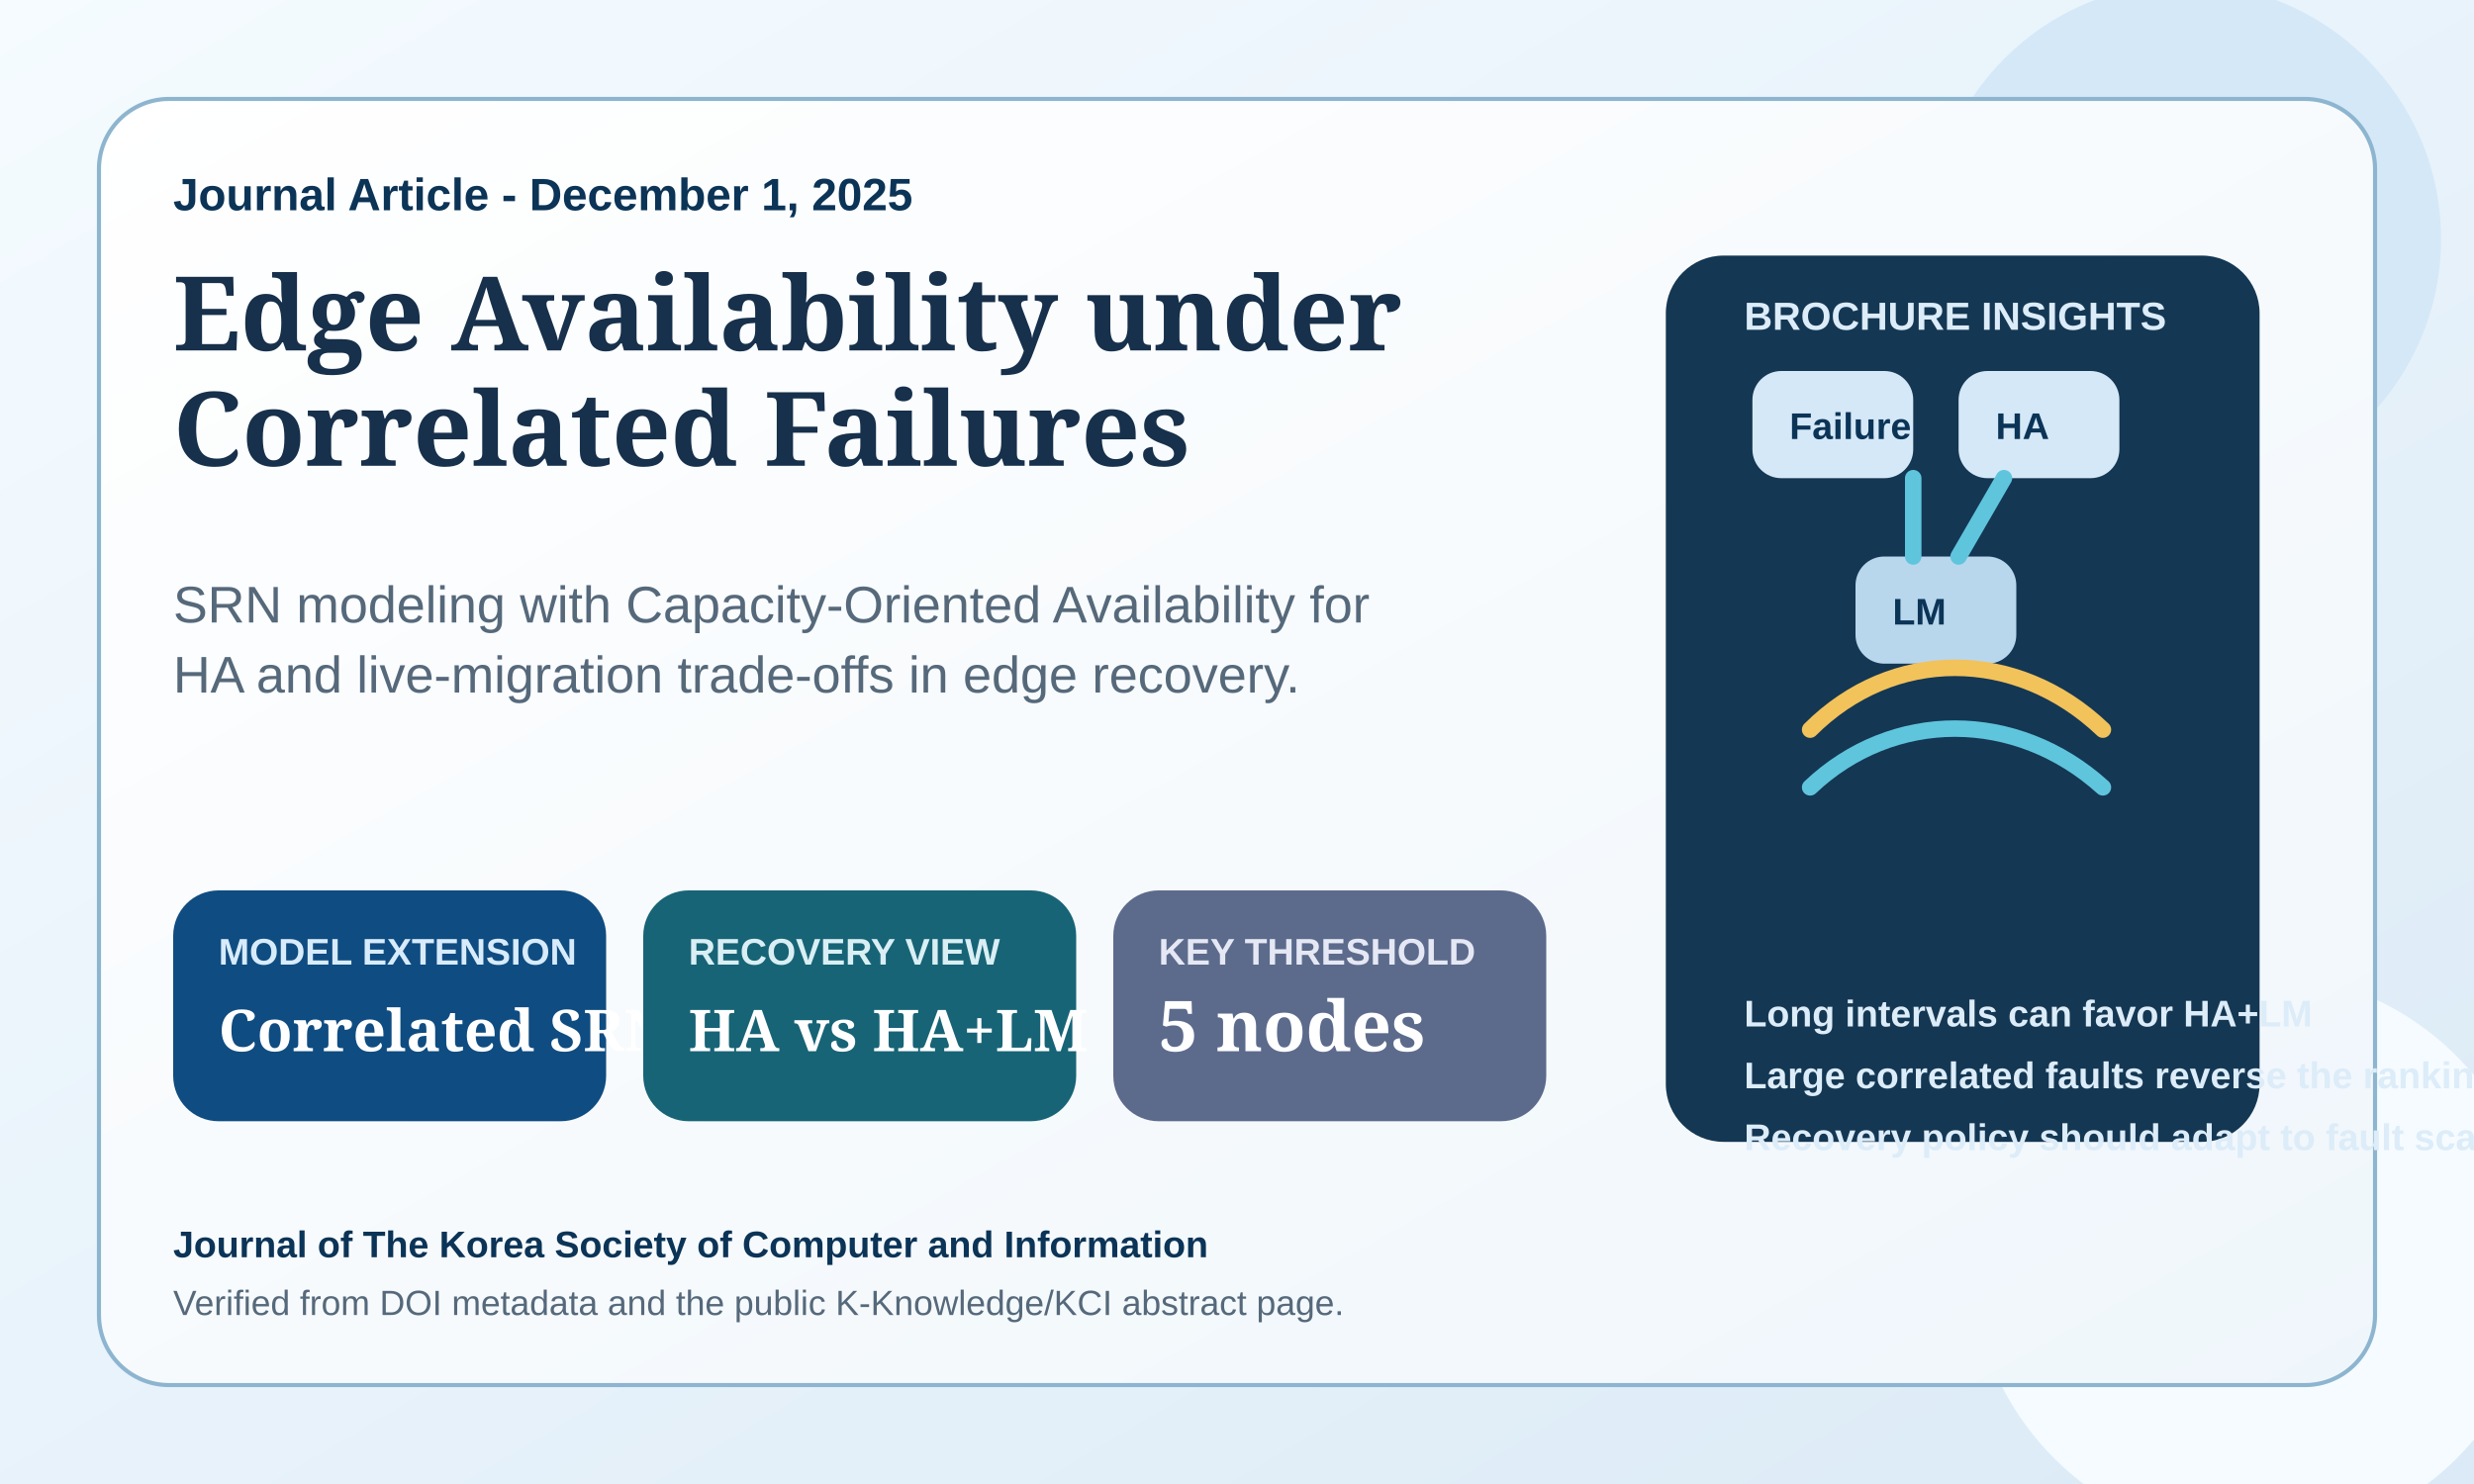
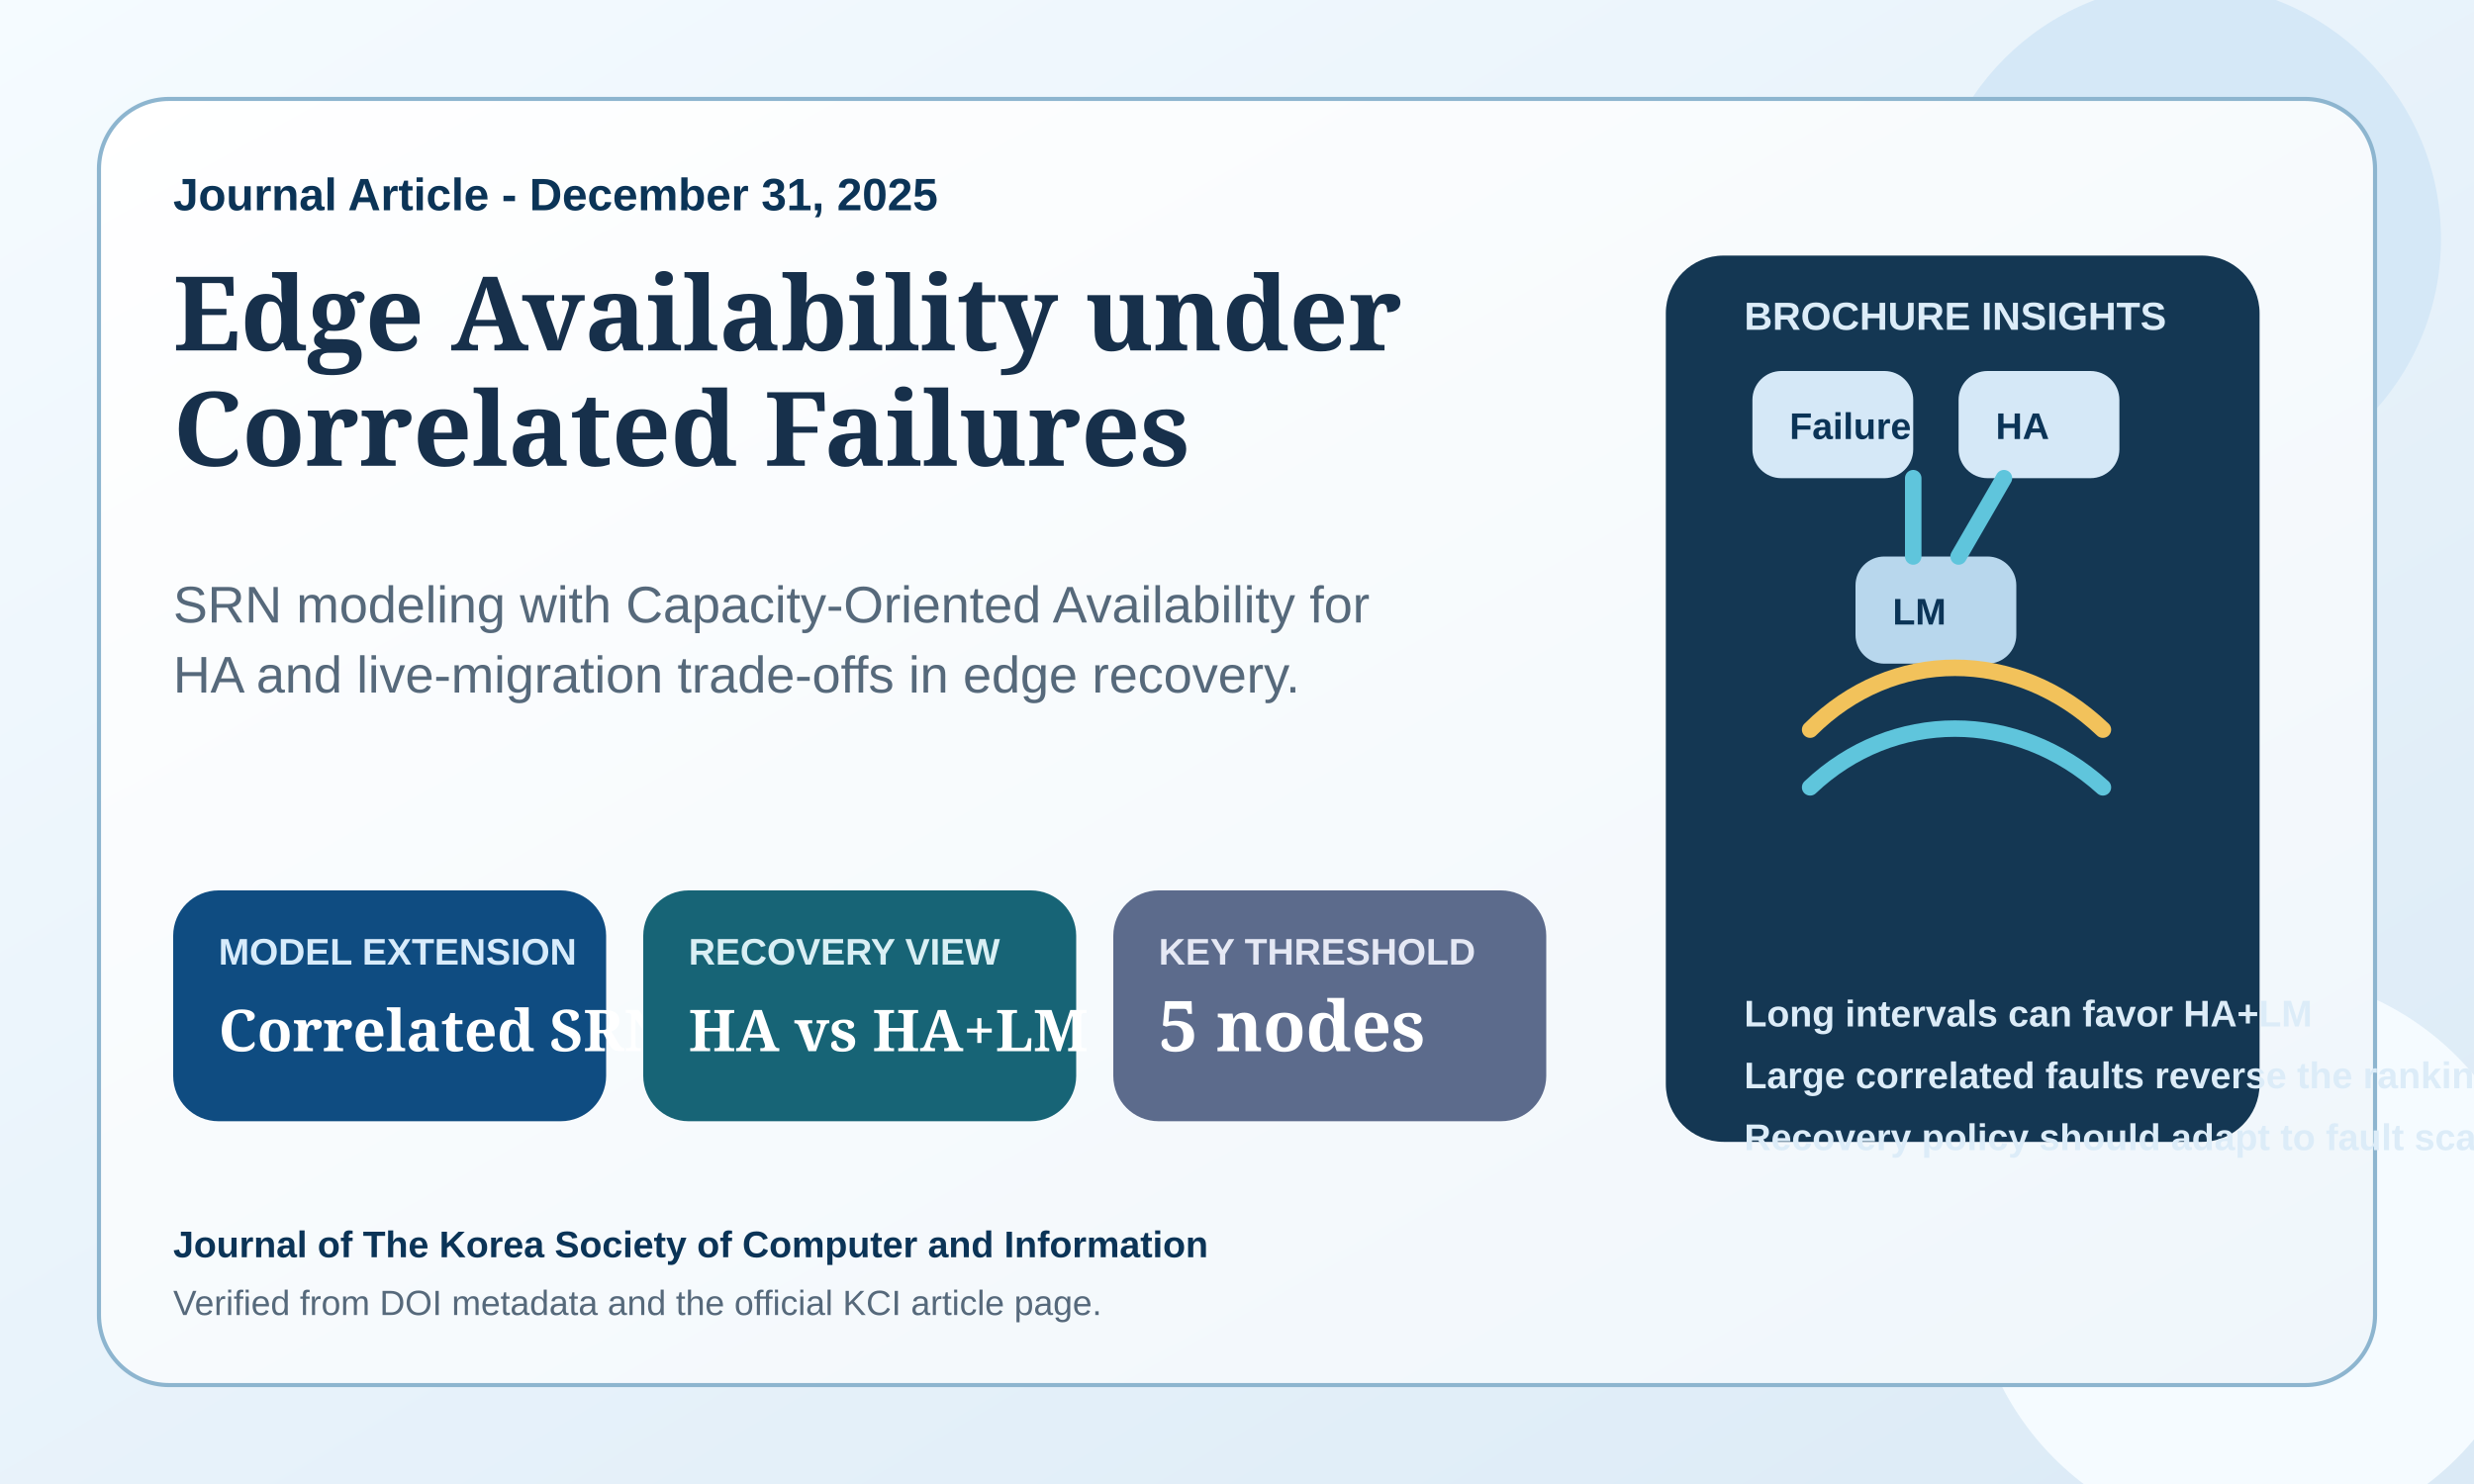
<svg xmlns="http://www.w3.org/2000/svg" viewBox="0 0 1200 720" role="img" aria-labelledby="title desc">
  <defs>
    <linearGradient id="bg" x1="0" y1="0" x2="1" y2="1">
      <stop offset="0%" stop-color="#f5fbff" />
      <stop offset="100%" stop-color="#dbeaf6" />
    </linearGradient>
    <linearGradient id="panel" x1="0" y1="0" x2="1" y2="1">
      <stop offset="0%" stop-color="#ffffff" />
      <stop offset="100%" stop-color="#eff6fb" />
    </linearGradient>
  </defs>
  <rect width="1200" height="720" fill="url(#bg)" />
  <circle cx="1060" cy="116" r="124" fill="#d5e8f7" />
  <circle cx="1094" cy="610" r="138" fill="#f5fbff" />
  <rect x="48" y="48" width="1104" height="624" rx="34" fill="url(#panel)" stroke="#8db5cf" stroke-width="2" />
-   <text x="84" y="102" fill="#0b3457" font-family="Arial, sans-serif" font-size="22" font-weight="700">Journal Article - December 1, 2025</text>
+   <text x="84" y="102" fill="#0b3457" font-family="Arial, sans-serif" font-size="22" font-weight="700">Journal Article - December 31, 2025</text>
  <text x="84" y="170" fill="#17304b" font-family="Georgia, serif" font-size="50" font-weight="700">
    <tspan x="84" dy="0">Edge Availability under</tspan>
    <tspan x="84" dy="56">Correlated Failures</tspan>
  </text>
  <text x="84" y="302" fill="#56697b" font-family="Arial, sans-serif" font-size="25" font-weight="400">
    <tspan x="84" dy="0">SRN modeling with Capacity-Oriented Availability for</tspan>
    <tspan x="84" dy="34">HA and live-migration trade-offs in edge recovery.</tspan>
  </text>
  <rect x="84" y="432" width="210" height="112" rx="22" fill="#0f4c81" />
  <text x="106" y="468" fill="#d7ebfb" font-family="Arial, sans-serif" font-size="18" font-weight="700">MODEL EXTENSION</text>
  <text x="106" y="510" fill="#ffffff" font-family="Georgia, serif" font-size="28" font-weight="700">Correlated SRN</text>
  <rect x="312" y="432" width="210" height="112" rx="22" fill="#176476" />
  <text x="334" y="468" fill="#d9eff4" font-family="Arial, sans-serif" font-size="18" font-weight="700">RECOVERY VIEW</text>
  <text x="334" y="510" fill="#ffffff" font-family="Georgia, serif" font-size="28" font-weight="700">HA vs HA+LM</text>
  <rect x="540" y="432" width="210" height="112" rx="22" fill="#5c6b8c" />
  <text x="562" y="468" fill="#e5e8f4" font-family="Arial, sans-serif" font-size="18" font-weight="700">KEY THRESHOLD</text>
  <text x="562" y="510" fill="#ffffff" font-family="Georgia, serif" font-size="34" font-weight="700">5 nodes</text>
  <rect x="808" y="124" width="288" height="430" rx="28" fill="#143753" />
  <text x="846" y="160" fill="#dcecf8" font-family="Arial, sans-serif" font-size="19" font-weight="700">BROCHURE INSIGHTS</text>
  <rect x="850" y="180" width="78" height="52" rx="14" fill="#d5e8f7" />
  <text x="868" y="213" fill="#0b3457" font-family="Arial, sans-serif" font-size="18" font-weight="700">Failure</text>
  <rect x="950" y="180" width="78" height="52" rx="14" fill="#d5e8f7" />
  <text x="968" y="213" fill="#0b3457" font-family="Arial, sans-serif" font-size="18" font-weight="700">HA</text>
  <rect x="900" y="270" width="78" height="52" rx="14" fill="#b8d7ed" />
  <text x="918" y="303" fill="#0b3457" font-family="Arial, sans-serif" font-size="18" font-weight="700">LM</text>
  <line x1="928" y1="232" x2="928" y2="270" stroke="#5fc5dc" stroke-width="8" stroke-linecap="round" />
  <line x1="972" y1="232" x2="950" y2="270" stroke="#5fc5dc" stroke-width="8" stroke-linecap="round" />
  <path d="M878 354 C918 314 978 314 1020 354" fill="none" stroke="#f2c25b" stroke-width="8" stroke-linecap="round" />
  <path d="M878 382 C918 344 978 344 1020 382" fill="none" stroke="#5fc5dc" stroke-width="8" stroke-linecap="round" />
  <text x="846" y="498" fill="#dcecf8" font-family="Arial, sans-serif" font-size="18" font-weight="700">Long intervals can favor HA+LM</text>
  <text x="846" y="528" fill="#dcecf8" font-family="Arial, sans-serif" font-size="18" font-weight="700">Large correlated faults reverse the ranking</text>
  <text x="846" y="558" fill="#dcecf8" font-family="Arial, sans-serif" font-size="18" font-weight="700">Recovery policy should adapt to fault scale</text>
  <text x="84" y="610" fill="#0b3457" font-family="Arial, sans-serif" font-size="18" font-weight="700">Journal of The Korea Society of Computer and Information</text>
-   <text x="84" y="638" fill="#56697b" font-family="Arial, sans-serif" font-size="17">Verified from DOI metadata and the public K-Knowledge/KCI abstract page.</text>
+   <text x="84" y="638" fill="#56697b" font-family="Arial, sans-serif" font-size="17">Verified from DOI metadata and the official KCI article page.</text>
</svg>
